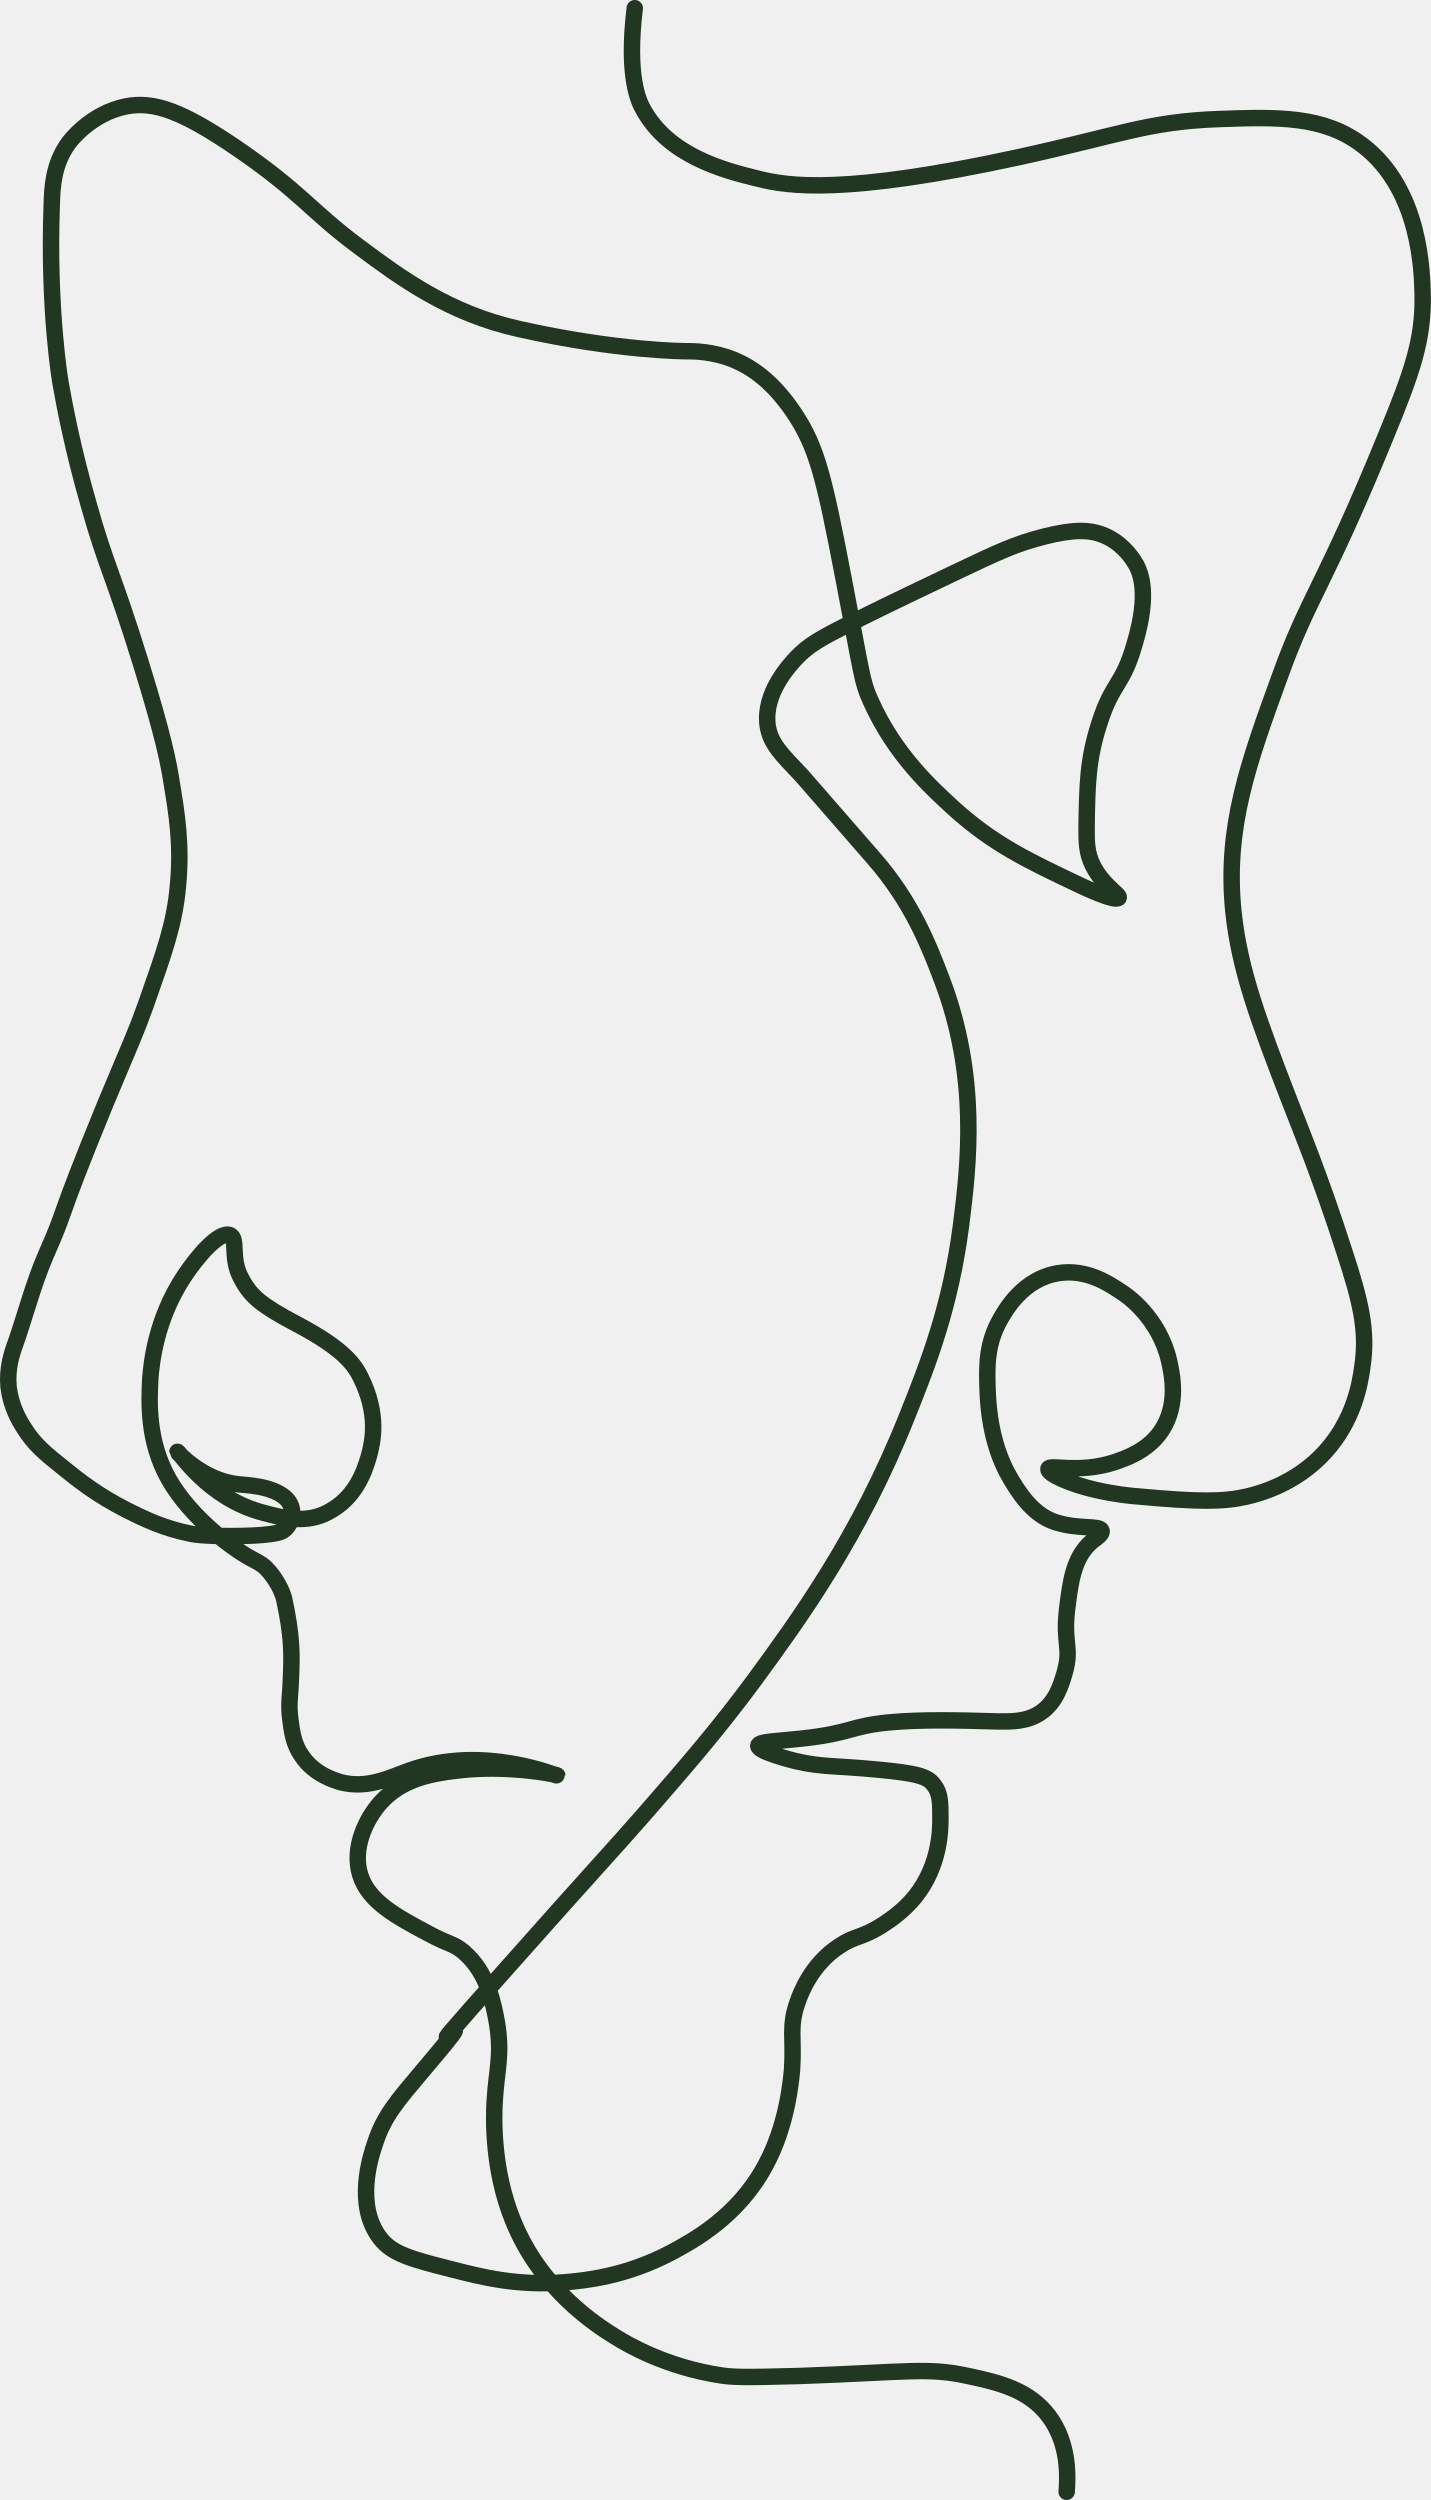
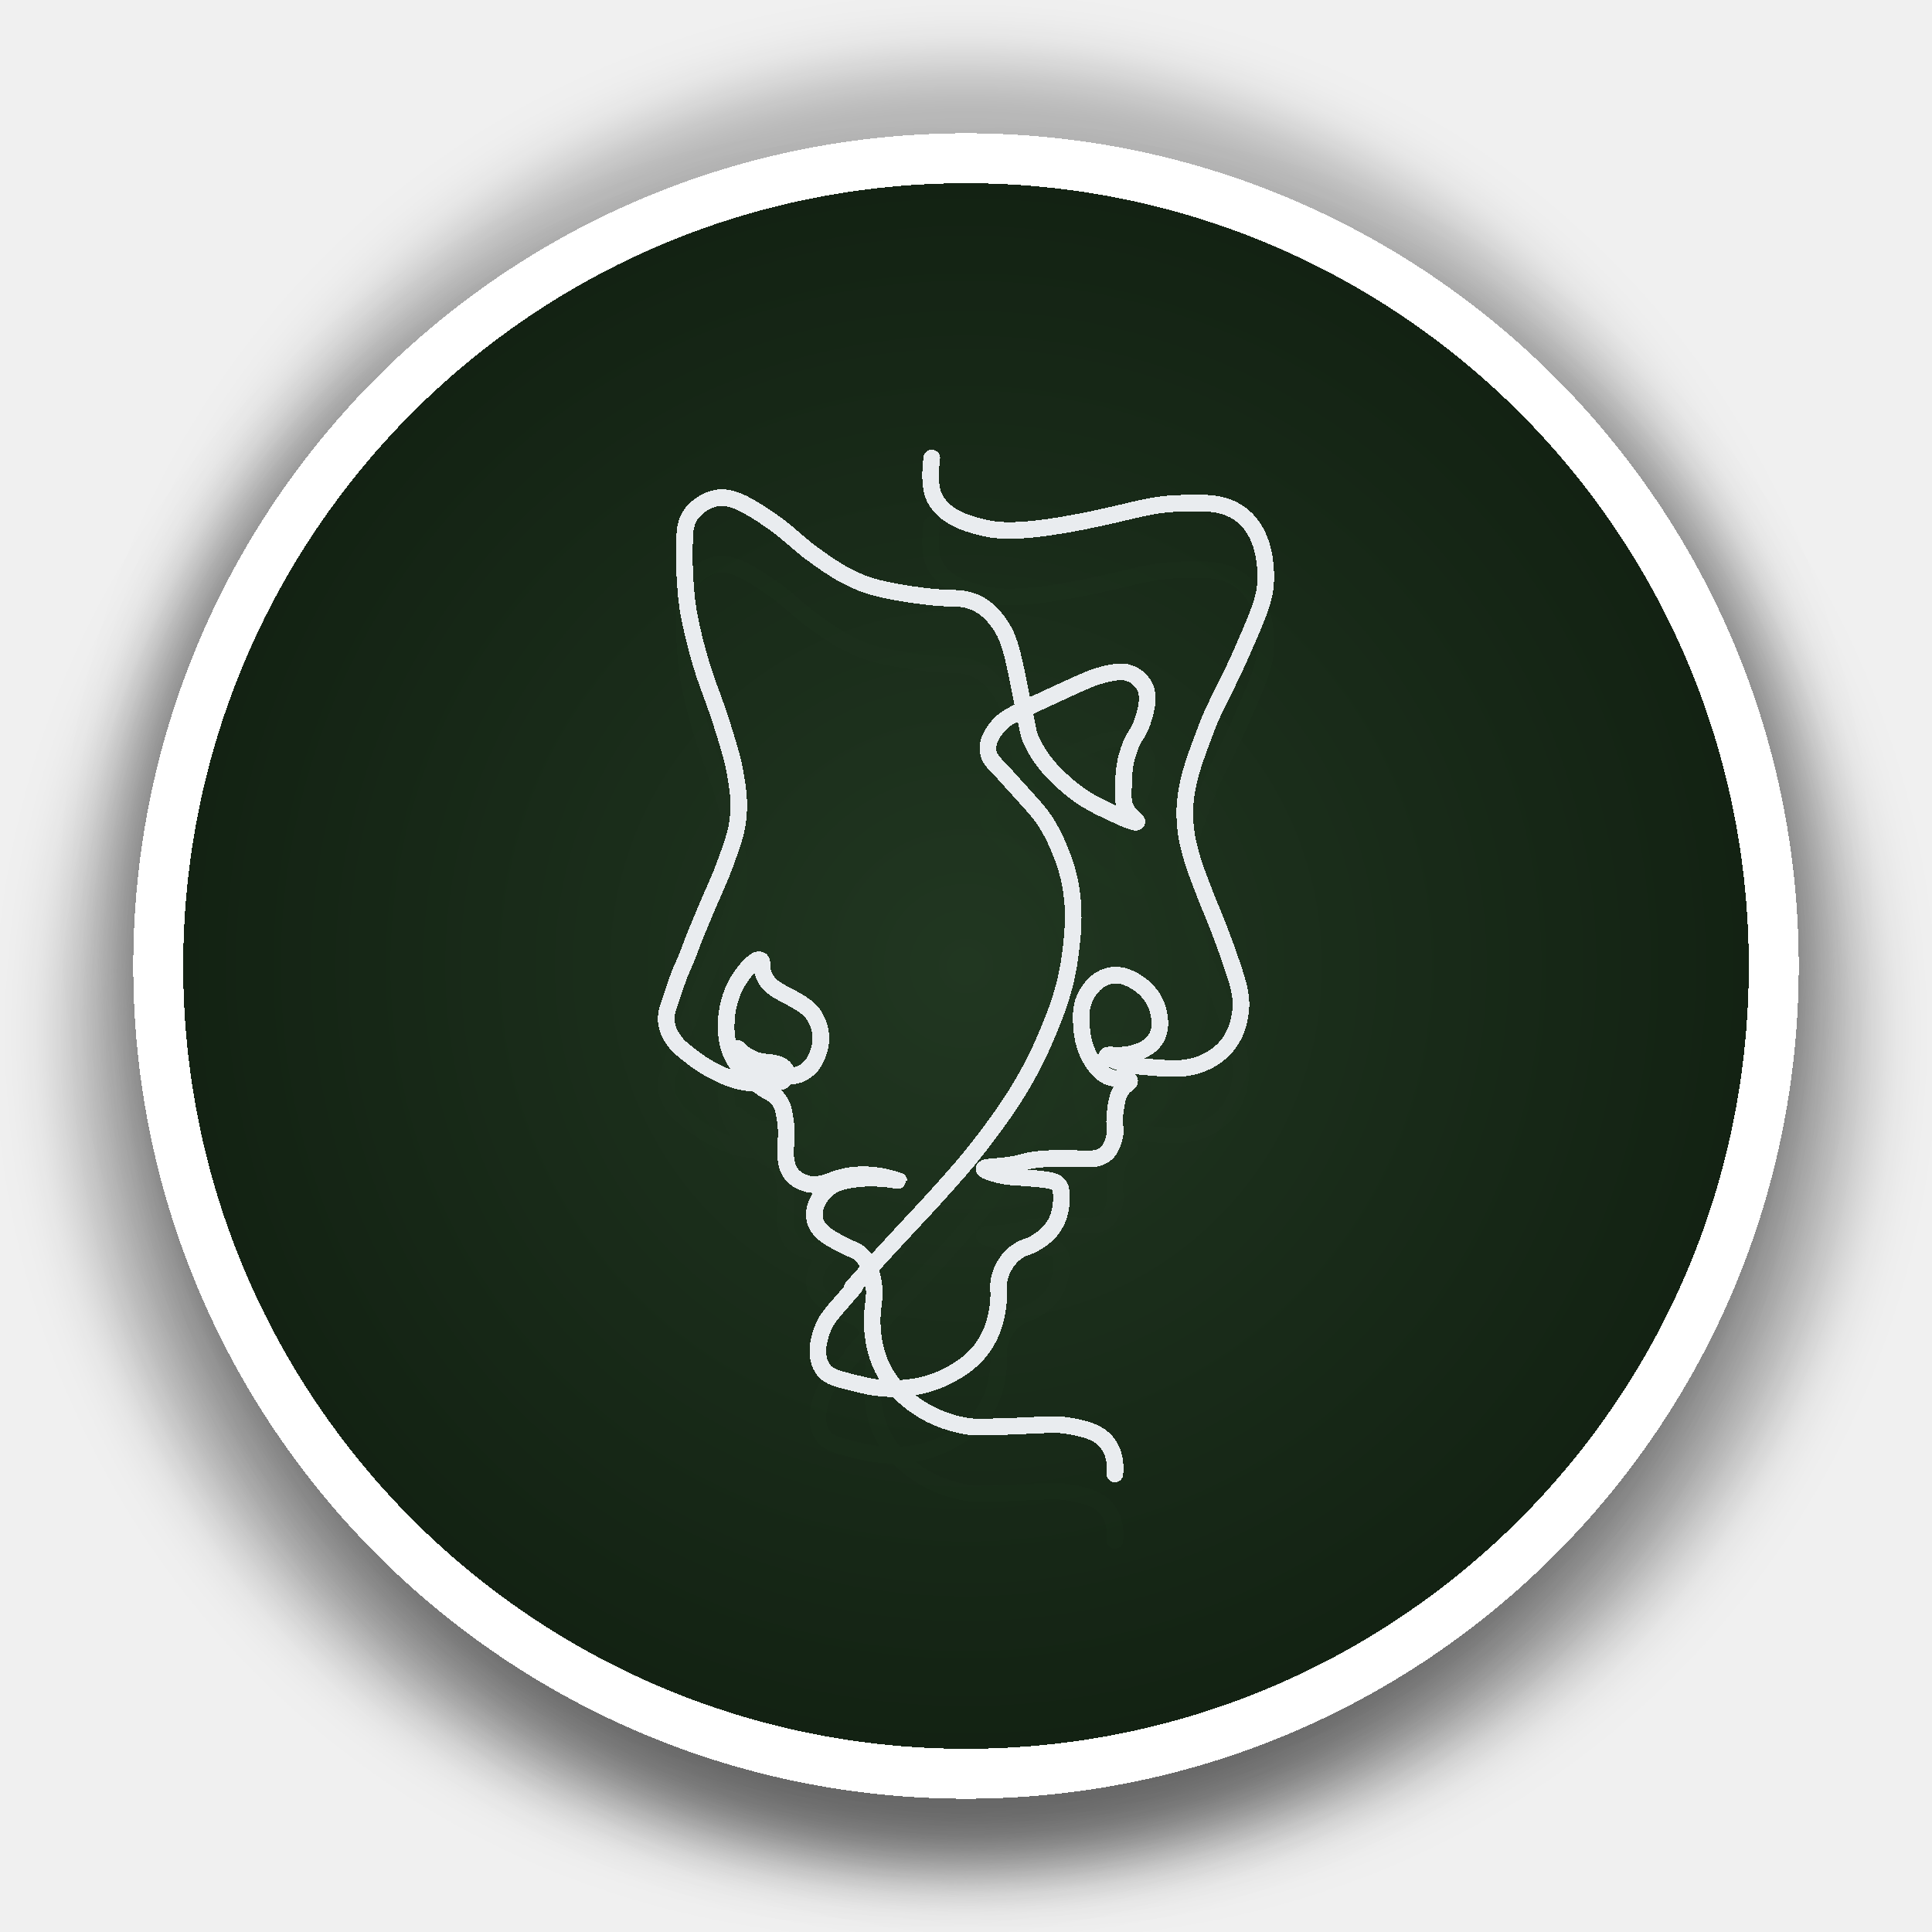
- <svg xmlns="http://www.w3.org/2000/svg" width="87" height="152" viewBox="0 0 87 152" fill="none">
-   <path d="M38.594 0.5C38.089 4.624 38.83 6.166 39.099 6.635C40.648 9.485 44.014 10.357 46.068 10.86C47.919 11.329 51.319 11.865 61.958 9.552C68.219 8.177 69.768 7.406 74.077 7.239C77.746 7.105 80.507 7.038 82.863 8.848C86.398 11.564 86.465 16.592 86.499 18C86.532 20.649 85.893 22.56 84.243 26.55C80.54 35.602 79.564 36.272 77.847 41.033C75.894 46.397 74.481 50.286 74.986 55.382C75.356 58.969 76.534 62.087 78.386 66.881C79.126 68.792 80.305 71.642 81.718 76.034C82.728 79.118 83.166 80.895 82.829 83.108C82.695 84.113 82.324 86.359 80.54 88.304C78.756 90.249 76.534 90.818 75.827 90.986C74.38 91.321 72.865 91.321 69.229 90.986C68.724 90.953 67.781 90.852 66.603 90.584C65.122 90.249 63.674 89.612 63.742 89.31C63.809 89.008 65.559 89.612 67.748 88.907C68.421 88.673 69.768 88.237 70.609 86.996C71.686 85.387 71.249 83.51 71.081 82.739C70.475 80.124 68.522 78.749 68.118 78.514C67.377 78.012 66.031 77.14 64.348 77.408C62.193 77.743 61.116 79.688 60.813 80.224C59.971 81.699 60.005 83.108 60.039 84.314C60.106 87.064 60.779 88.807 61.486 89.98C62.294 91.355 63.136 92.227 64.213 92.562C65.593 92.998 66.872 92.729 66.973 93.065C67.041 93.266 66.671 93.501 66.368 93.735C65.257 94.707 65.088 96.183 64.886 97.792C64.617 99.971 65.189 100.139 64.718 101.748C64.516 102.418 64.213 103.491 63.27 104.128C62.429 104.698 61.486 104.665 60.712 104.665C58.49 104.598 55.931 104.53 53.945 104.732C51.656 104.966 51.791 105.369 48.761 105.704C47.246 105.872 46.135 105.871 46.102 106.14C46.068 106.508 48.256 107.045 48.391 107.078C49.973 107.447 50.781 107.347 53.238 107.581C55.831 107.816 56.403 108.017 56.773 108.52C57.177 109.023 57.177 109.593 57.177 110.565C57.177 111.303 57.143 113.415 55.662 115.292C54.955 116.164 54.215 116.667 53.71 117.002C52.43 117.84 51.993 117.673 51.05 118.31C49.333 119.416 48.66 121.226 48.492 121.729C47.953 123.238 48.29 123.908 48.155 125.853C48.088 126.557 47.852 129.239 46.539 131.653C44.856 134.804 42.062 136.279 40.816 136.95C38.022 138.425 35.531 138.66 34.353 138.76C31.457 138.995 29.337 138.459 27.384 137.956C25.028 137.352 23.849 137.05 23.109 136.078C21.56 134.067 22.537 131.083 22.806 130.312C23.344 128.635 24.186 127.697 25.768 125.819C30.885 119.785 23.041 128.401 30.885 119.584C36.238 113.549 37.214 112.543 39.234 110.23C41.624 107.481 43.644 105.167 45.866 102.15C48.492 98.563 52.228 93.467 55.157 86.091C56.437 82.906 57.783 79.453 58.423 74.558C58.894 70.871 59.534 65.473 57.244 59.505C56.504 57.561 55.46 54.845 53.104 52.163C48.761 47.168 48.694 47.101 48.694 47.101C47.515 45.86 46.842 45.223 46.674 44.117C46.404 42.139 48.02 40.429 48.424 39.993C49.165 39.222 49.805 38.853 51.791 37.848C54.686 36.406 56.504 35.568 57.884 34.898C60.645 33.59 61.654 33.087 63.506 32.618C65.257 32.182 66.334 32.148 67.344 32.651C68.421 33.188 68.96 34.126 69.094 34.361C69.33 34.83 69.902 36.071 68.993 39.122C68.253 41.737 67.647 41.435 66.839 43.983C66.132 46.162 66.098 47.704 66.064 50.386C66.064 51.157 66.064 51.861 66.435 52.599C67.041 53.84 68.118 54.41 68.017 54.577C67.849 54.879 65.694 53.84 65.694 53.84C62.429 52.297 60.409 51.325 58.019 49.179C56.672 47.939 54.417 45.927 52.935 42.608C52.397 41.435 52.43 41.1 51.286 35.166C50.108 28.997 49.67 27.22 48.323 25.175C47.078 23.298 45.832 22.392 44.654 21.89C43.341 21.353 42.196 21.353 41.691 21.353C41.691 21.353 37.584 21.353 31.592 20.012C27.317 19.073 24.354 16.894 21.796 14.983C18.867 12.804 18.328 11.698 14.356 8.982C11.091 6.769 9.374 6.132 7.657 6.468C5.502 6.903 4.223 8.613 4.156 8.714C3.247 9.988 3.179 11.329 3.146 12.435C2.91 18.906 3.684 23.298 3.684 23.298C3.92 24.639 4.425 27.321 5.401 30.707C6.445 34.428 6.883 34.898 8.566 40.329C9.946 44.788 10.249 46.397 10.417 47.47C10.754 49.481 11.057 51.359 10.821 53.84C10.619 56.153 10.013 57.829 8.869 61.081C8.195 62.959 8.027 63.227 6.378 67.183C3.247 74.827 4.223 73.05 2.775 76.335C2.035 78.045 1.564 79.889 0.958 81.632C0.722 82.269 0.419 83.175 0.52 84.314C0.655 85.488 1.16 86.359 1.463 86.829C2.069 87.801 2.708 88.338 3.886 89.276C4.795 90.014 5.94 90.919 7.724 91.824C8.734 92.327 9.946 92.93 11.663 93.266C12.134 93.366 13.548 93.433 15.332 93.366C15.972 93.333 16.915 93.266 17.218 93.065C17.622 92.796 17.79 92.26 17.756 91.824C17.655 91.02 16.814 90.684 16.275 90.517C15.602 90.316 14.861 90.282 14.524 90.249C12.37 90.047 10.788 88.304 10.788 88.27C10.855 88.17 12.605 91.12 16.073 91.992C17.184 92.294 18.631 92.662 19.978 91.925C21.493 91.12 22.099 89.712 22.436 88.505C22.671 87.633 23.041 85.991 21.93 83.745C21.56 83.007 20.954 82.035 18.025 80.493C15.871 79.353 15.231 78.816 14.659 77.71C13.986 76.469 14.491 75.329 13.986 75.095C13.312 74.827 11.966 76.436 11.192 77.609C9.441 80.258 9.205 82.973 9.138 83.812C9.071 85.186 8.936 87.566 10.249 89.913C11.629 92.361 14.39 94.339 15.433 94.841C15.534 94.909 15.871 95.043 16.174 95.344C16.78 95.948 17.184 96.786 17.285 97.255C17.756 99.468 17.756 100.507 17.689 102.016C17.655 103.223 17.52 103.558 17.655 104.564C17.756 105.335 17.857 106.073 18.362 106.777C19.136 107.917 20.382 108.252 20.685 108.352C22.334 108.788 23.681 108.084 24.893 107.648C29.438 106.039 33.881 108.017 33.881 107.95C33.881 107.883 30.818 107.28 27.822 107.648C26.038 107.85 24.388 108.218 23.142 109.593C22.267 110.565 21.392 112.342 21.897 113.985C22.402 115.627 24.119 116.533 26.071 117.572C27.384 118.276 27.552 118.142 28.192 118.678C29.673 119.952 30.01 121.863 30.212 122.97C30.549 124.981 30.178 125.886 30.077 127.764C30.01 128.803 29.943 131.955 31.188 135.005C32.871 139.196 36.272 141.375 37.416 142.079C38.157 142.549 40.513 143.923 43.846 144.426C44.519 144.527 45.159 144.56 48.593 144.46C55.258 144.225 56.403 143.923 58.86 144.46C60.745 144.862 62.563 145.298 63.775 146.907C65.021 148.583 64.92 150.595 64.853 151.5" stroke="#213721" stroke-miterlimit="10" stroke-linecap="round" stroke-linejoin="round" />
+ <svg xmlns="http://www.w3.org/2000/svg" width="116" height="116" viewBox="0 0 116 116" fill="none">
+   <g filter="url(#filter0_dddd_341_891)">
+     <rect x="11" y="11" width="94" height="94" rx="47" fill="url(#paint0_radial_341_891)" shape-rendering="crispEdges" />
+     <rect x="9.5" y="9.5" width="97" height="97" rx="48.5" stroke="white" stroke-width="3" shape-rendering="crispEdges" />
+     <g filter="url(#filter1_d_341_891)">
+       <path d="M55.947 27.5C55.735 29.166 56.045 29.789 56.158 29.979C56.806 31.13 58.215 31.482 59.075 31.685C59.85 31.875 61.273 32.091 65.726 31.157C68.347 30.602 68.996 30.29 70.799 30.222C72.335 30.168 73.491 30.141 74.478 30.872C75.957 31.969 75.985 34.001 75.999 34.57C76.014 35.64 75.746 36.412 75.055 38.023C73.505 41.68 73.097 41.951 72.378 43.874C71.561 46.041 70.969 47.612 71.18 49.671C71.335 51.12 71.828 52.38 72.603 54.316C72.913 55.088 73.406 56.239 73.998 58.014C74.421 59.26 74.604 59.977 74.463 60.871C74.407 61.278 74.252 62.185 73.505 62.971C72.758 63.756 71.828 63.986 71.532 64.054C70.926 64.189 70.292 64.189 68.77 64.054C68.559 64.04 68.164 64 67.671 63.891C67.051 63.756 66.445 63.499 66.473 63.377C66.501 63.255 67.234 63.499 68.15 63.214C68.432 63.12 68.996 62.943 69.348 62.442C69.799 61.792 69.616 61.034 69.545 60.722C69.292 59.666 68.474 59.111 68.305 59.016C67.995 58.813 67.431 58.461 66.727 58.569C65.825 58.704 65.374 59.49 65.247 59.706C64.895 60.302 64.909 60.871 64.923 61.359C64.951 62.469 65.233 63.174 65.529 63.648C65.867 64.203 66.22 64.555 66.671 64.691C67.248 64.867 67.784 64.758 67.826 64.894C67.854 64.975 67.699 65.07 67.573 65.165C67.107 65.557 67.037 66.153 66.952 66.803C66.84 67.684 67.079 67.751 66.882 68.401C66.797 68.672 66.671 69.106 66.276 69.363C65.924 69.593 65.529 69.58 65.205 69.58C64.275 69.553 63.204 69.525 62.373 69.607C61.414 69.701 61.471 69.864 60.202 70C59.568 70.067 59.103 70.067 59.089 70.176C59.075 70.324 59.991 70.541 60.047 70.555C60.71 70.704 61.048 70.663 62.077 70.758C63.162 70.853 63.401 70.934 63.556 71.137C63.725 71.34 63.725 71.571 63.725 71.963C63.725 72.261 63.711 73.115 63.091 73.873C62.795 74.225 62.485 74.428 62.274 74.564C61.738 74.902 61.555 74.835 61.161 75.092C60.442 75.539 60.16 76.27 60.09 76.473C59.864 77.083 60.005 77.354 59.949 78.139C59.92 78.424 59.822 79.507 59.272 80.482C58.568 81.755 57.398 82.351 56.877 82.622C55.707 83.218 54.664 83.313 54.171 83.353C52.959 83.448 52.071 83.232 51.254 83.029C50.267 82.785 49.774 82.663 49.464 82.27C48.816 81.457 49.225 80.252 49.337 79.941C49.563 79.263 49.915 78.884 50.577 78.126C52.719 75.688 49.436 79.169 52.719 75.607C54.96 73.169 55.369 72.762 56.214 71.828C57.215 70.718 58.06 69.783 58.99 68.564C60.09 67.115 61.654 65.056 62.88 62.077C63.415 60.79 63.979 59.395 64.247 57.418C64.444 55.928 64.712 53.747 63.754 51.337C63.444 50.551 63.007 49.454 62.02 48.37C60.202 46.353 60.174 46.325 60.174 46.325C59.681 45.824 59.399 45.567 59.329 45.12C59.216 44.321 59.892 43.63 60.061 43.454C60.371 43.143 60.639 42.994 61.471 42.587C62.682 42.005 63.444 41.666 64.021 41.396C65.177 40.867 65.6 40.664 66.375 40.475C67.107 40.299 67.558 40.285 67.981 40.488C68.432 40.705 68.657 41.084 68.714 41.179C68.812 41.369 69.052 41.87 68.672 43.102C68.362 44.158 68.108 44.037 67.77 45.066C67.474 45.946 67.46 46.569 67.446 47.653C67.446 47.964 67.446 48.249 67.601 48.547C67.854 49.048 68.305 49.278 68.263 49.346C68.192 49.468 67.291 49.048 67.291 49.048C65.924 48.425 65.078 48.032 64.078 47.165C63.514 46.664 62.57 45.851 61.95 44.511C61.724 44.037 61.738 43.901 61.259 41.504C60.766 39.012 60.583 38.294 60.019 37.468C59.498 36.71 58.976 36.344 58.483 36.141C57.933 35.924 57.454 35.924 57.243 35.924C57.243 35.924 55.524 35.924 53.015 35.382C51.226 35.003 49.986 34.123 48.914 33.351C47.688 32.471 47.463 32.024 45.8 30.927C44.433 30.033 43.715 29.775 42.996 29.911C42.094 30.087 41.559 30.777 41.53 30.818C41.15 31.333 41.122 31.875 41.108 32.322C41.009 34.935 41.333 36.71 41.333 36.71C41.432 37.251 41.643 38.335 42.052 39.703C42.489 41.206 42.672 41.396 43.376 43.59C43.954 45.391 44.081 46.041 44.151 46.474C44.292 47.287 44.419 48.045 44.321 49.048C44.236 49.982 43.982 50.659 43.503 51.973C43.221 52.732 43.151 52.84 42.46 54.438C41.15 57.526 41.559 56.808 40.953 58.135C40.642 58.826 40.445 59.571 40.191 60.275C40.093 60.533 39.966 60.898 40.008 61.359C40.065 61.833 40.276 62.185 40.403 62.375C40.657 62.767 40.924 62.984 41.418 63.363C41.798 63.661 42.277 64.027 43.024 64.392C43.447 64.596 43.954 64.84 44.673 64.975C44.87 65.016 45.462 65.043 46.209 65.016C46.477 65.002 46.871 64.975 46.998 64.894C47.167 64.785 47.238 64.569 47.224 64.392C47.181 64.067 46.829 63.932 46.603 63.864C46.322 63.783 46.012 63.77 45.871 63.756C44.969 63.675 44.306 62.971 44.306 62.957C44.335 62.916 45.067 64.108 46.519 64.46C46.984 64.582 47.59 64.731 48.154 64.433C48.788 64.108 49.041 63.539 49.182 63.052C49.281 62.7 49.436 62.036 48.971 61.129C48.816 60.831 48.562 60.438 47.336 59.815C46.434 59.354 46.167 59.138 45.927 58.691C45.645 58.19 45.857 57.729 45.645 57.634C45.363 57.526 44.8 58.176 44.476 58.65C43.743 59.72 43.644 60.817 43.616 61.156C43.588 61.711 43.531 62.672 44.081 63.621C44.659 64.609 45.814 65.408 46.251 65.612C46.293 65.639 46.434 65.693 46.561 65.815C46.815 66.058 46.984 66.397 47.026 66.587C47.224 67.481 47.224 67.9 47.195 68.51C47.181 68.997 47.125 69.133 47.181 69.539C47.224 69.851 47.266 70.149 47.477 70.433C47.801 70.894 48.323 71.029 48.45 71.069C49.14 71.246 49.704 70.961 50.211 70.785C52.113 70.135 53.974 70.934 53.974 70.907C53.974 70.88 52.691 70.636 51.437 70.785C50.69 70.867 50 71.015 49.478 71.571C49.112 71.963 48.745 72.681 48.957 73.345C49.168 74.008 49.887 74.374 50.704 74.794C51.254 75.078 51.324 75.024 51.592 75.241C52.212 75.755 52.353 76.527 52.438 76.975C52.578 77.787 52.423 78.153 52.381 78.911C52.353 79.331 52.325 80.604 52.846 81.837C53.551 83.529 54.974 84.41 55.453 84.694C55.763 84.884 56.75 85.439 58.145 85.642C58.427 85.683 58.694 85.696 60.132 85.656C62.922 85.561 63.401 85.439 64.43 85.656C65.219 85.818 65.98 85.995 66.487 86.644C67.009 87.322 66.966 88.134 66.938 88.5" stroke="#E9ECEF" stroke-miterlimit="10" stroke-linecap="round" stroke-linejoin="round" shape-rendering="crispEdges" />
+     </g>
+   </g>
+   <defs>
+     <filter id="filter0_dddd_341_891" x="0" y="0" width="116" height="116" filterUnits="userSpaceOnUse" color-interpolation-filters="sRGB">
+       <feFlood flood-opacity="0" result="BackgroundImageFix" />
+       <feColorMatrix in="SourceAlpha" type="matrix" values="0 0 0 0 0 0 0 0 0 0 0 0 0 0 0 0 0 0 127 0" result="hardAlpha" />
+       <feOffset dy="4" />
+       <feGaussianBlur stdDeviation="2" />
+       <feComposite in2="hardAlpha" operator="out" />
+       <feColorMatrix type="matrix" values="0 0 0 0 0 0 0 0 0 0 0 0 0 0 0 0 0 0 0.25 0" />
+       <feBlend mode="normal" in2="BackgroundImageFix" result="effect1_dropShadow_341_891" />
+       <feColorMatrix in="SourceAlpha" type="matrix" values="0 0 0 0 0 0 0 0 0 0 0 0 0 0 0 0 0 0 127 0" result="hardAlpha" />
+       <feOffset dy="-4" />
+       <feGaussianBlur stdDeviation="2" />
+       <feComposite in2="hardAlpha" operator="out" />
+       <feColorMatrix type="matrix" values="0 0 0 0 0 0 0 0 0 0 0 0 0 0 0 0 0 0 0.25 0" />
+       <feBlend mode="normal" in2="effect1_dropShadow_341_891" result="effect2_dropShadow_341_891" />
+       <feColorMatrix in="SourceAlpha" type="matrix" values="0 0 0 0 0 0 0 0 0 0 0 0 0 0 0 0 0 0 127 0" result="hardAlpha" />
+       <feOffset dx="4" dy="4" />
+       <feGaussianBlur stdDeviation="2" />
+       <feComposite in2="hardAlpha" operator="out" />
+       <feColorMatrix type="matrix" values="0 0 0 0 0 0 0 0 0 0 0 0 0 0 0 0 0 0 0.25 0" />
+       <feBlend mode="normal" in2="effect2_dropShadow_341_891" result="effect3_dropShadow_341_891" />
+       <feColorMatrix in="SourceAlpha" type="matrix" values="0 0 0 0 0 0 0 0 0 0 0 0 0 0 0 0 0 0 127 0" result="hardAlpha" />
+       <feOffset dx="-4" dy="4" />
+       <feGaussianBlur stdDeviation="2" />
+       <feComposite in2="hardAlpha" operator="out" />
+       <feColorMatrix type="matrix" values="0 0 0 0 0 0 0 0 0 0 0 0 0 0 0 0 0 0 0.25 0" />
+       <feBlend mode="normal" in2="effect3_dropShadow_341_891" result="effect4_dropShadow_341_891" />
+       <feBlend mode="normal" in="SourceGraphic" in2="effect4_dropShadow_341_891" result="shape" />
+     </filter>
+     <filter id="filter1_d_341_891" x="39.5" y="27" width="37" height="66" filterUnits="userSpaceOnUse" color-interpolation-filters="sRGB">
+       <feFlood flood-opacity="0" result="BackgroundImageFix" />
+       <feColorMatrix in="SourceAlpha" type="matrix" values="0 0 0 0 0 0 0 0 0 0 0 0 0 0 0 0 0 0 127 0" result="hardAlpha" />
+       <feOffset dy="4" />
+       <feComposite in2="hardAlpha" operator="out" />
+       <feColorMatrix type="matrix" values="0 0 0 0 0.129 0 0 0 0 0.216 0 0 0 0 0.129 0 0 0 0.12 0" />
+       <feBlend mode="normal" in2="BackgroundImageFix" result="effect1_dropShadow_341_891" />
+       <feBlend mode="normal" in="SourceGraphic" in2="effect1_dropShadow_341_891" result="shape" />
+     </filter>
+     <radialGradient id="paint0_radial_341_891" cx="0" cy="0" r="1" gradientUnits="userSpaceOnUse" gradientTransform="translate(58 58) rotate(90) scale(91.5)">
+       <stop stop-color="#213721" />
+       <stop offset="1" stop-color="#050E05" />
+     </radialGradient>
+   </defs>
</svg>
